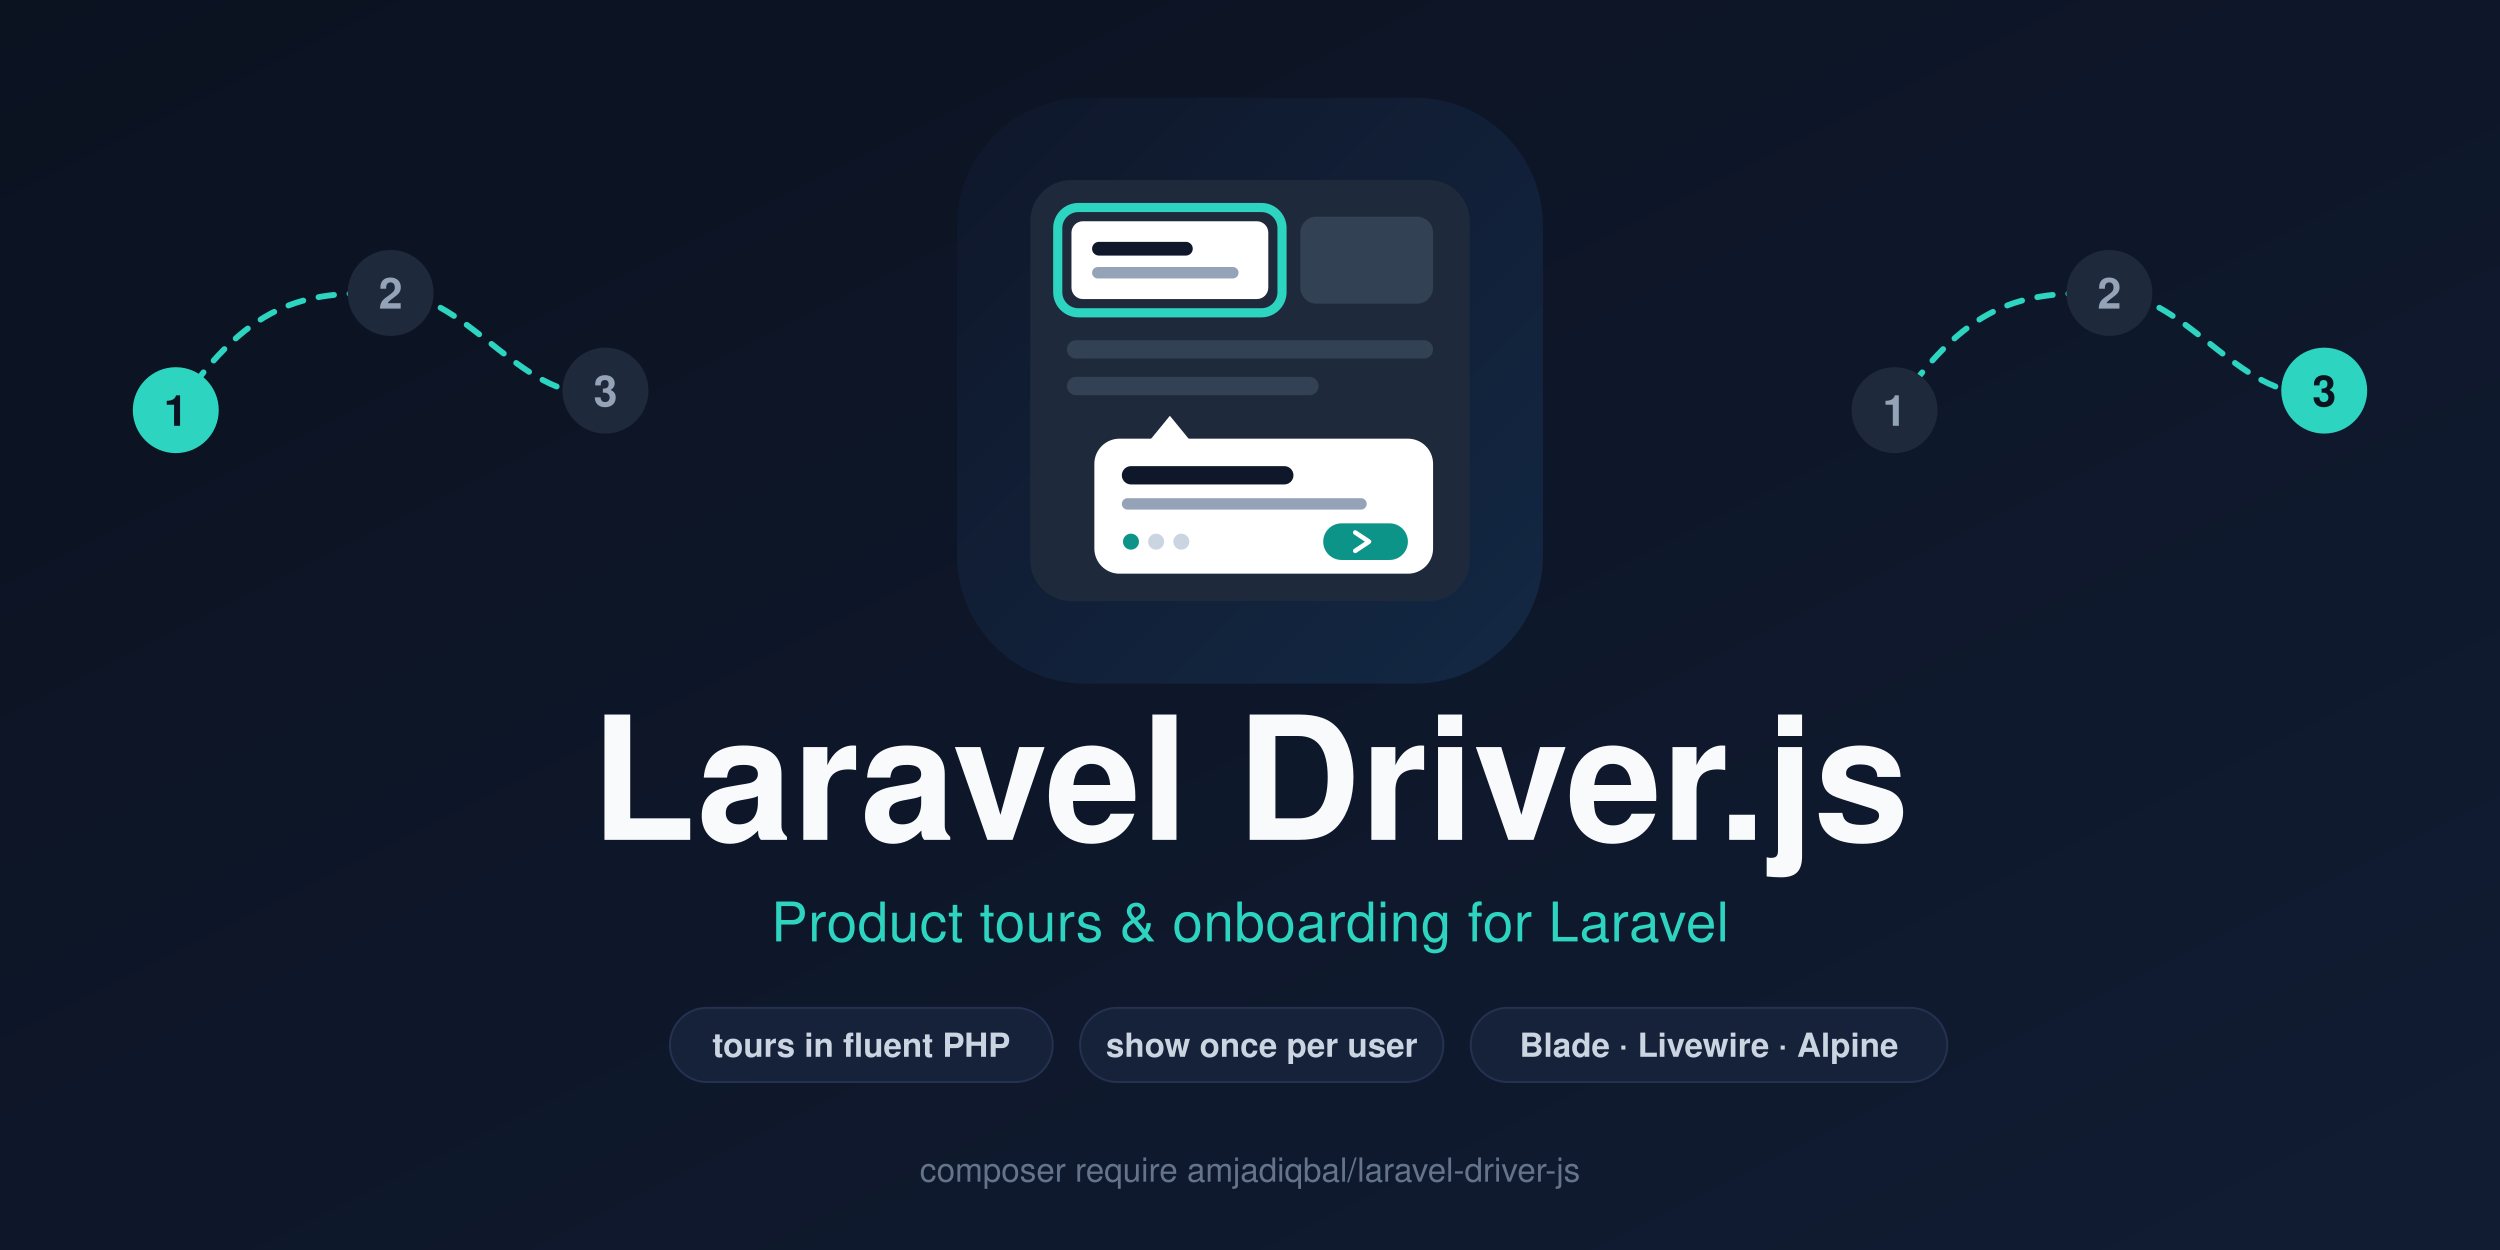
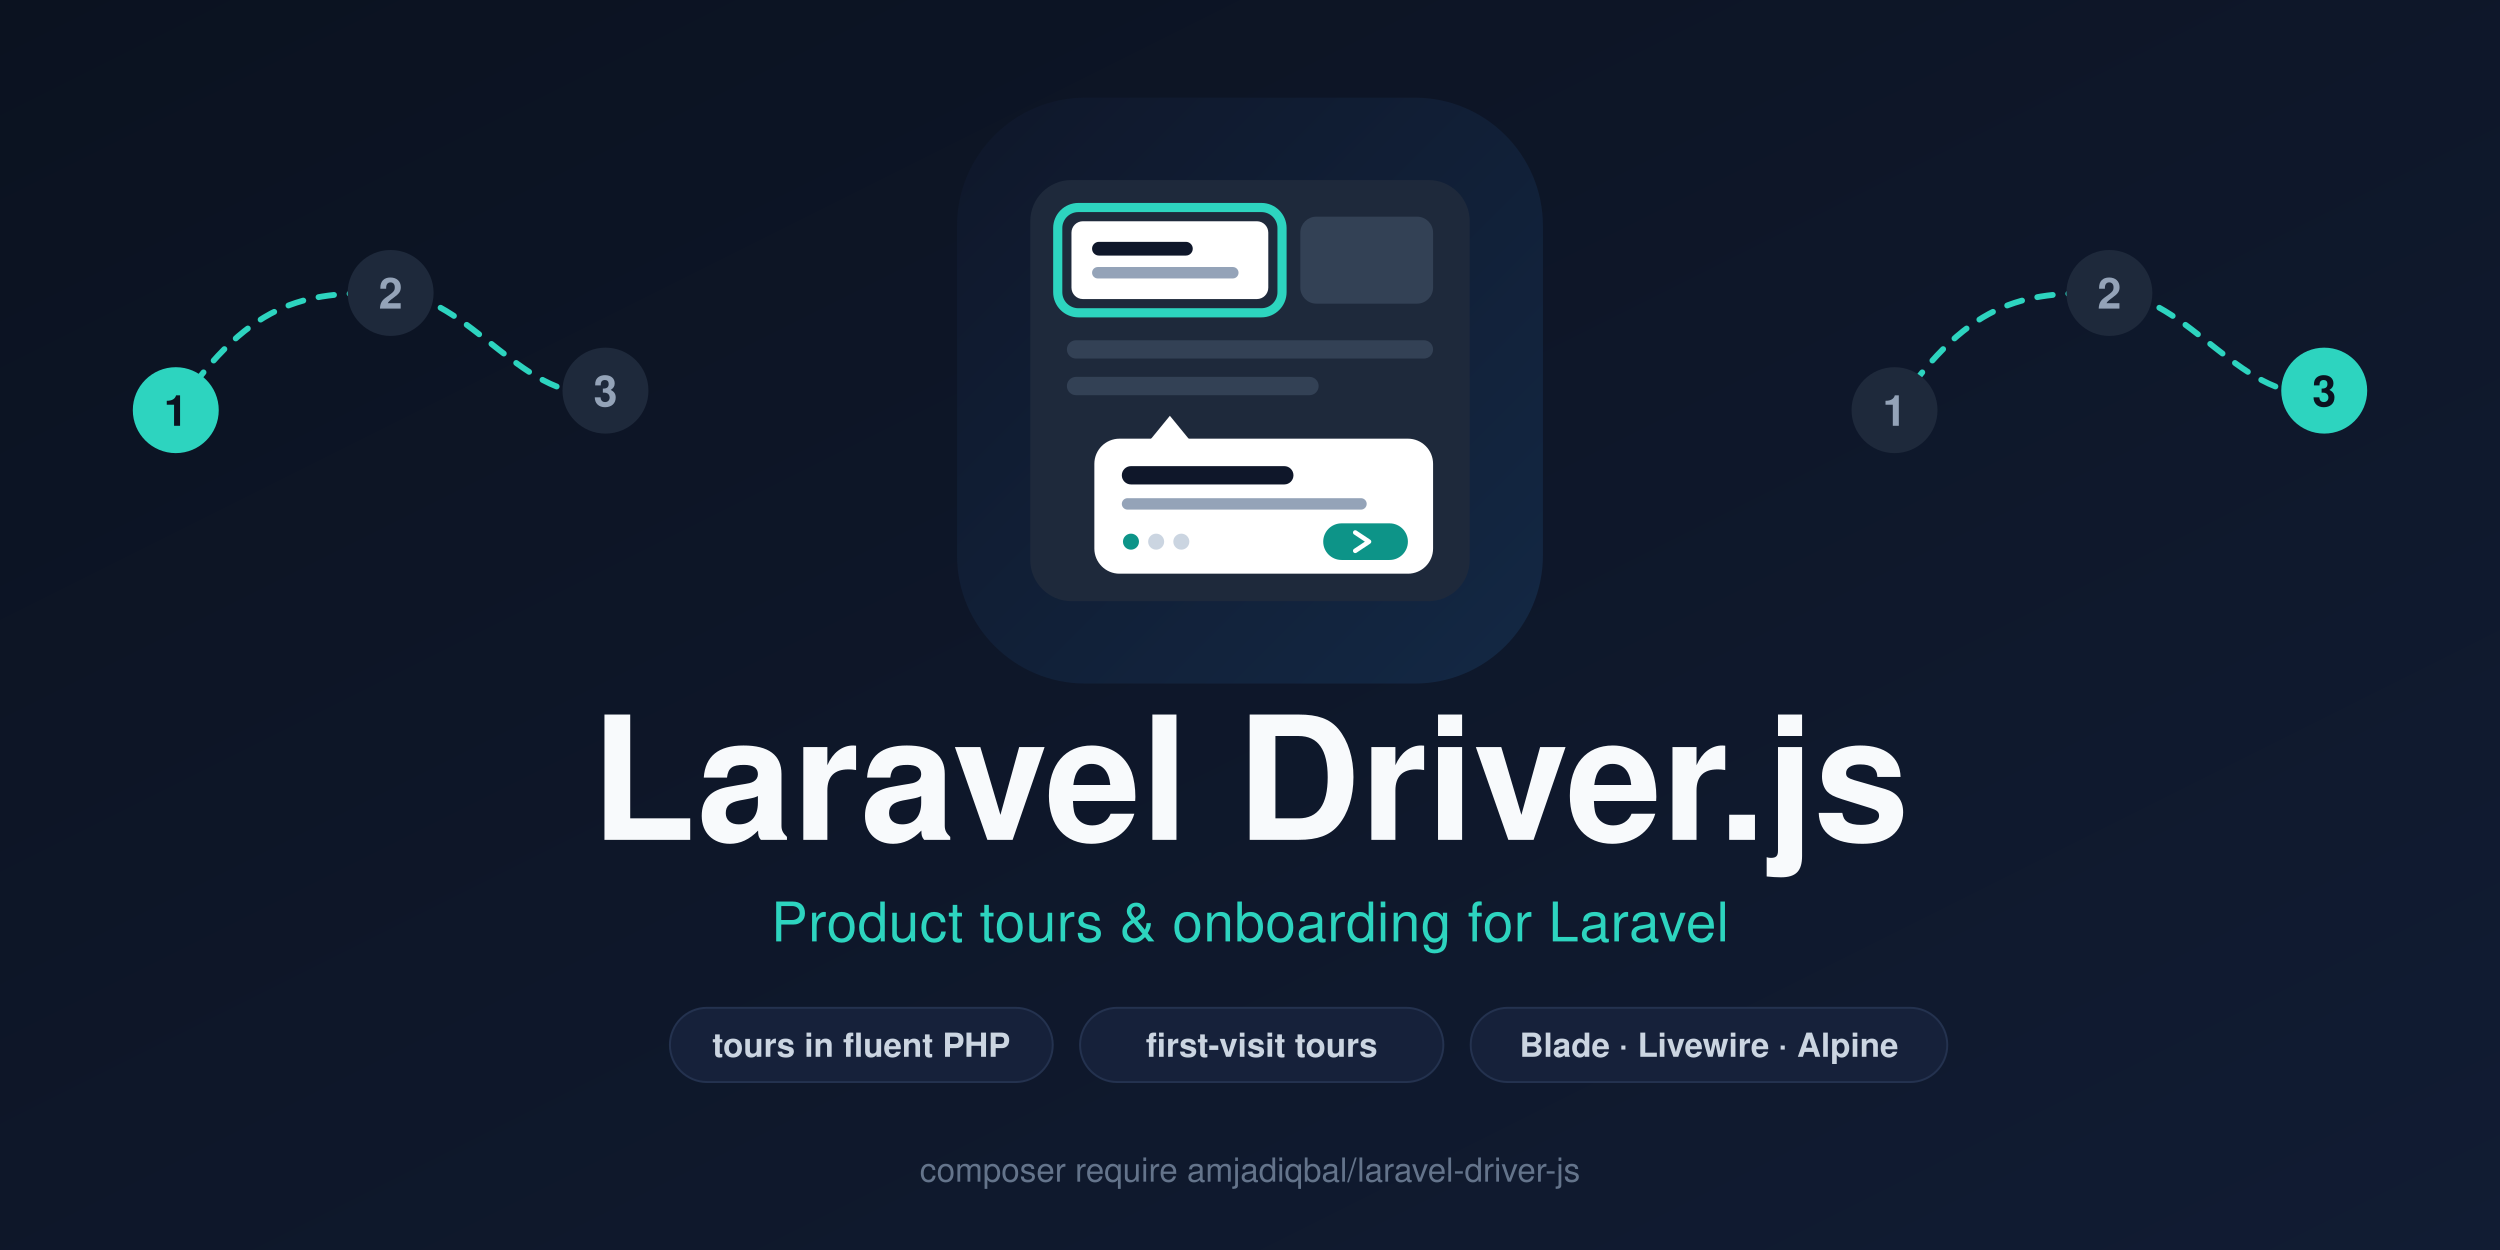
<svg xmlns="http://www.w3.org/2000/svg" width="1280" height="640" viewBox="0 0 1280 640">
  <defs>
    <linearGradient id="bg" x1="0%" y1="0%" x2="100%" y2="100%">
      <stop offset="0%" stop-color="#0B1220" />
      <stop offset="100%" stop-color="#111C33" />
    </linearGradient>
    <linearGradient id="iconbg" x1="0%" y1="0%" x2="100%" y2="100%">
      <stop offset="0%" stop-color="#0F172A" />
      <stop offset="100%" stop-color="#132844" />
    </linearGradient>
  </defs>
  <rect width="1280" height="640" fill="url(#bg)" />
  <path d="M90.0 210.0 C130.0 150 160.0 150 200.0 150.0 C240.0 150 270.0 210.0 310.0 200.0" fill="none" stroke="#2DD4BF" stroke-width="3.0" stroke-dasharray="8.0 8.0" stroke-linecap="round" />
  <circle cx="90.0" cy="210.0" r="22.0" fill="#2DD4BF" />
  <text x="90.0" y="218.0" text-anchor="middle" font-family="Helvetica, Arial, sans-serif" font-size="22.0" font-weight="700" fill="#0B1220">1</text>
  <circle cx="200.0" cy="150.0" r="22.0" fill="#1E293B" />
  <text x="200.0" y="158.0" text-anchor="middle" font-family="Helvetica, Arial, sans-serif" font-size="22.0" font-weight="700" fill="#94A3B8">2</text>
  <circle cx="310.0" cy="200.0" r="22.0" fill="#1E293B" />
  <text x="310.0" y="208.0" text-anchor="middle" font-family="Helvetica, Arial, sans-serif" font-size="22.0" font-weight="700" fill="#94A3B8">3</text>
  <path d="M970.0 210.0 C1010.0 150 1040.0 150 1080.0 150.0 C1120.0 150 1150.0 210.0 1190.0 200.0" fill="none" stroke="#2DD4BF" stroke-width="3.0" stroke-dasharray="8.0 8.0" stroke-linecap="round" />
  <circle cx="970.0" cy="210.0" r="22.0" fill="#1E293B" />
  <text x="970.0" y="218.0" text-anchor="middle" font-family="Helvetica, Arial, sans-serif" font-size="22.0" font-weight="700" fill="#94A3B8">1</text>
  <circle cx="1080.0" cy="150.0" r="22.0" fill="#1E293B" />
  <text x="1080.0" y="158.0" text-anchor="middle" font-family="Helvetica, Arial, sans-serif" font-size="22.0" font-weight="700" fill="#94A3B8">2</text>
  <circle cx="1190.0" cy="200.0" r="22.0" fill="#2DD4BF" />
  <text x="1190.0" y="208.0" text-anchor="middle" font-family="Helvetica, Arial, sans-serif" font-size="22.0" font-weight="700" fill="#0B1220">3</text>
  <g transform="translate(490,50) scale(0.5859)">
    <rect width="512" height="512" rx="112" fill="url(#iconbg)" />
    <rect x="64" y="72" width="384" height="368" rx="36" fill="#1E293B" />
    <rect x="300" y="104" width="116" height="76" rx="14" fill="#334155" />
    <rect x="96" y="212" width="320" height="16" rx="8" fill="#334155" />
    <rect x="96" y="244" width="220" height="16" rx="8" fill="#334155" />
    <rect x="88" y="96" width="196" height="92" rx="18" fill="none" stroke="#2DD4BF" stroke-width="8" />
    <rect x="100" y="108" width="172" height="68" rx="10" fill="#FFFFFF" />
    <rect x="118" y="126" width="88" height="12" rx="6" fill="#0F172A" />
    <rect x="118" y="148" width="128" height="10" rx="5" fill="#94A3B8" />
    <path d="M168 300 L186 278 L204 300 Z" fill="#FFFFFF" />
    <rect x="120" y="298" width="296" height="118" rx="22" fill="#FFFFFF" />
    <rect x="144" y="322" width="150" height="16" rx="8" fill="#0F172A" />
    <rect x="144" y="350" width="214" height="10" rx="5" fill="#94A3B8" />
    <circle cx="152" cy="388" r="7" fill="#0D9488" />
    <circle cx="174" cy="388" r="7" fill="#CBD5E1" />
    <circle cx="196" cy="388" r="7" fill="#CBD5E1" />
    <rect x="320" y="372" width="74" height="32" rx="16" fill="#0D9488" />
    <path d="M348 380 L360 388 L348 396" fill="none" stroke="#FFFFFF" stroke-width="4" stroke-linecap="round" stroke-linejoin="round" />
  </g>
  <text x="640" y="430" text-anchor="middle" font-family="Helvetica, Arial, sans-serif" font-size="88" font-weight="700" fill="#F8FAFC">Laravel Driver.js</text>
  <text x="640" y="482" text-anchor="middle" font-family="Helvetica, Arial, sans-serif" font-size="28" font-weight="500" fill="#2DD4BF" letter-spacing="0.3">Product tours &amp; onboarding for Laravel</text>
  <g font-family="Helvetica, Arial, sans-serif" font-size="17" font-weight="600" fill="#CBD5E1" text-anchor="middle">
    <g transform="translate(343,516)">
      <rect width="196" height="38" rx="19.0" fill="#16213A" stroke="#24324F" />
      <text x="98.0" y="25.08">tours in fluent PHP</text>
    </g>
    <g transform="translate(553,516)">
      <rect width="186" height="38" rx="19.0" fill="#16213A" stroke="#24324F" />
-       <text x="93.0" y="25.08">show once per user</text>
+       <text x="93.0" y="25.08">first-visit tours</text>
    </g>
    <g transform="translate(753,516)">
      <rect width="244" height="38" rx="19.0" fill="#16213A" stroke="#24324F" />
      <text x="122.0" y="25.08">Blade · Livewire · Alpine</text>
    </g>
  </g>
  <text x="640" y="605" text-anchor="middle" font-family="Helvetica, Arial, sans-serif" font-size="17" fill="#64748B">composer require amjadiqbal/laravel-driver-js</text>
</svg>
